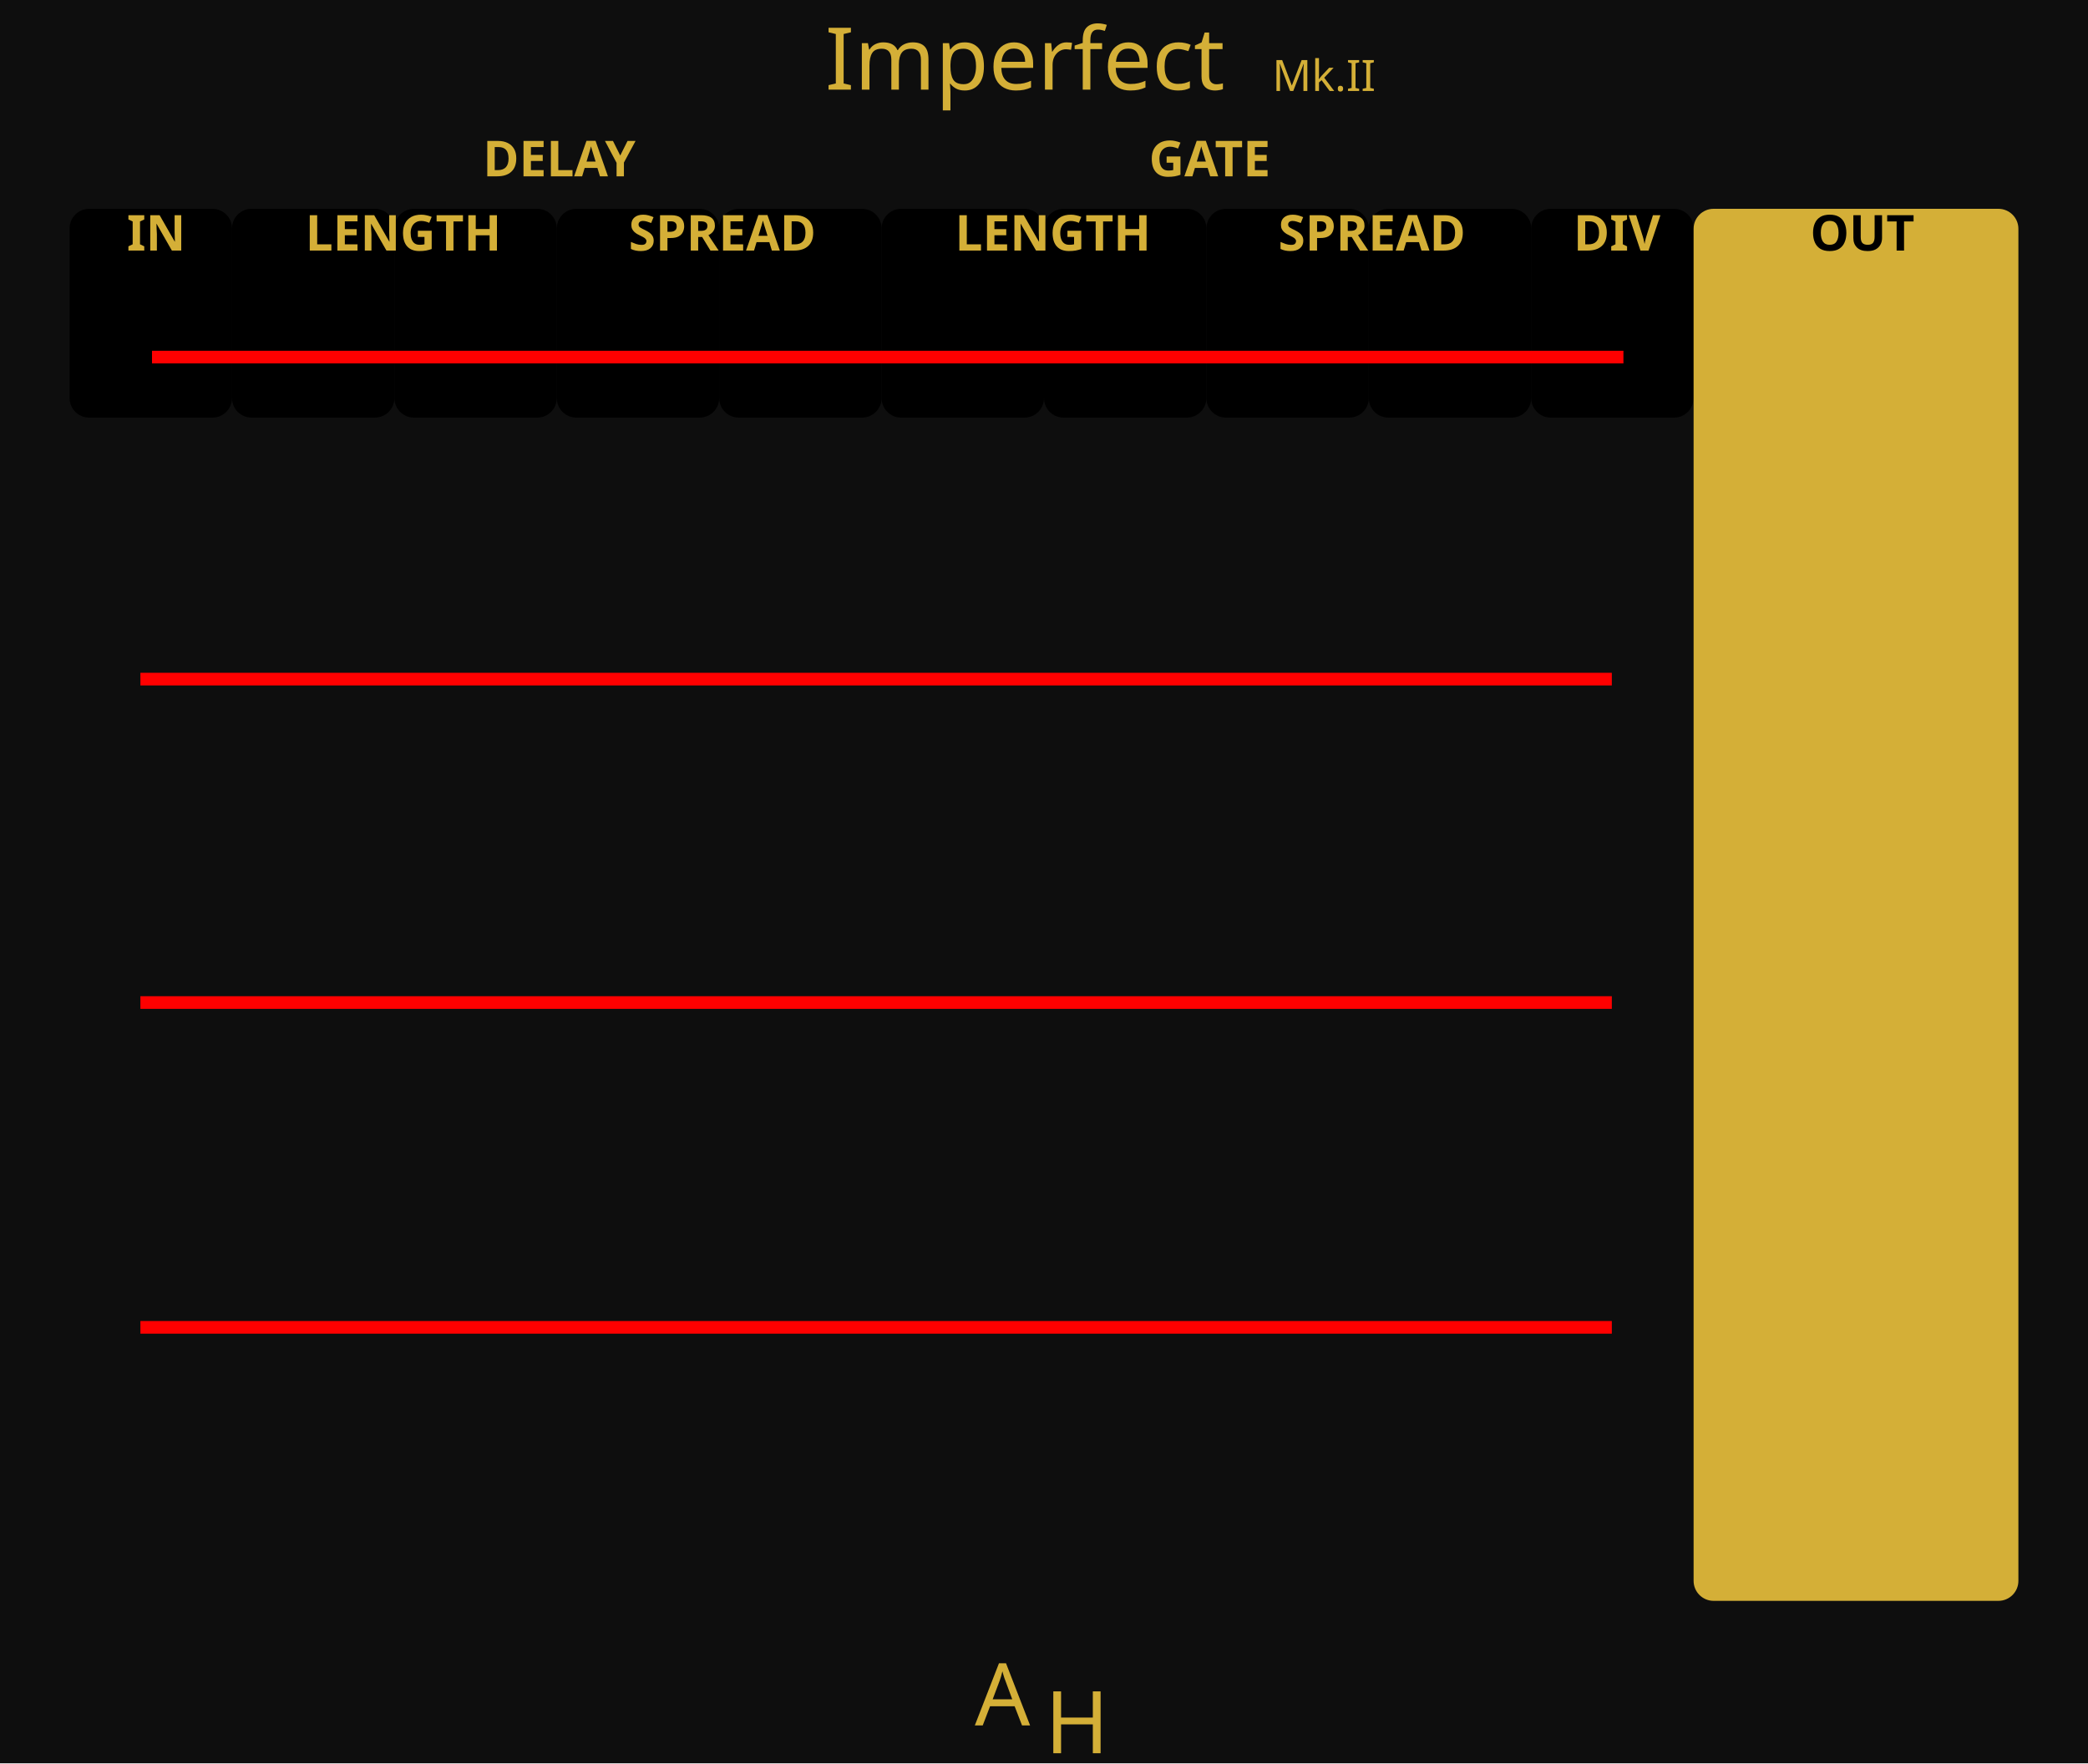
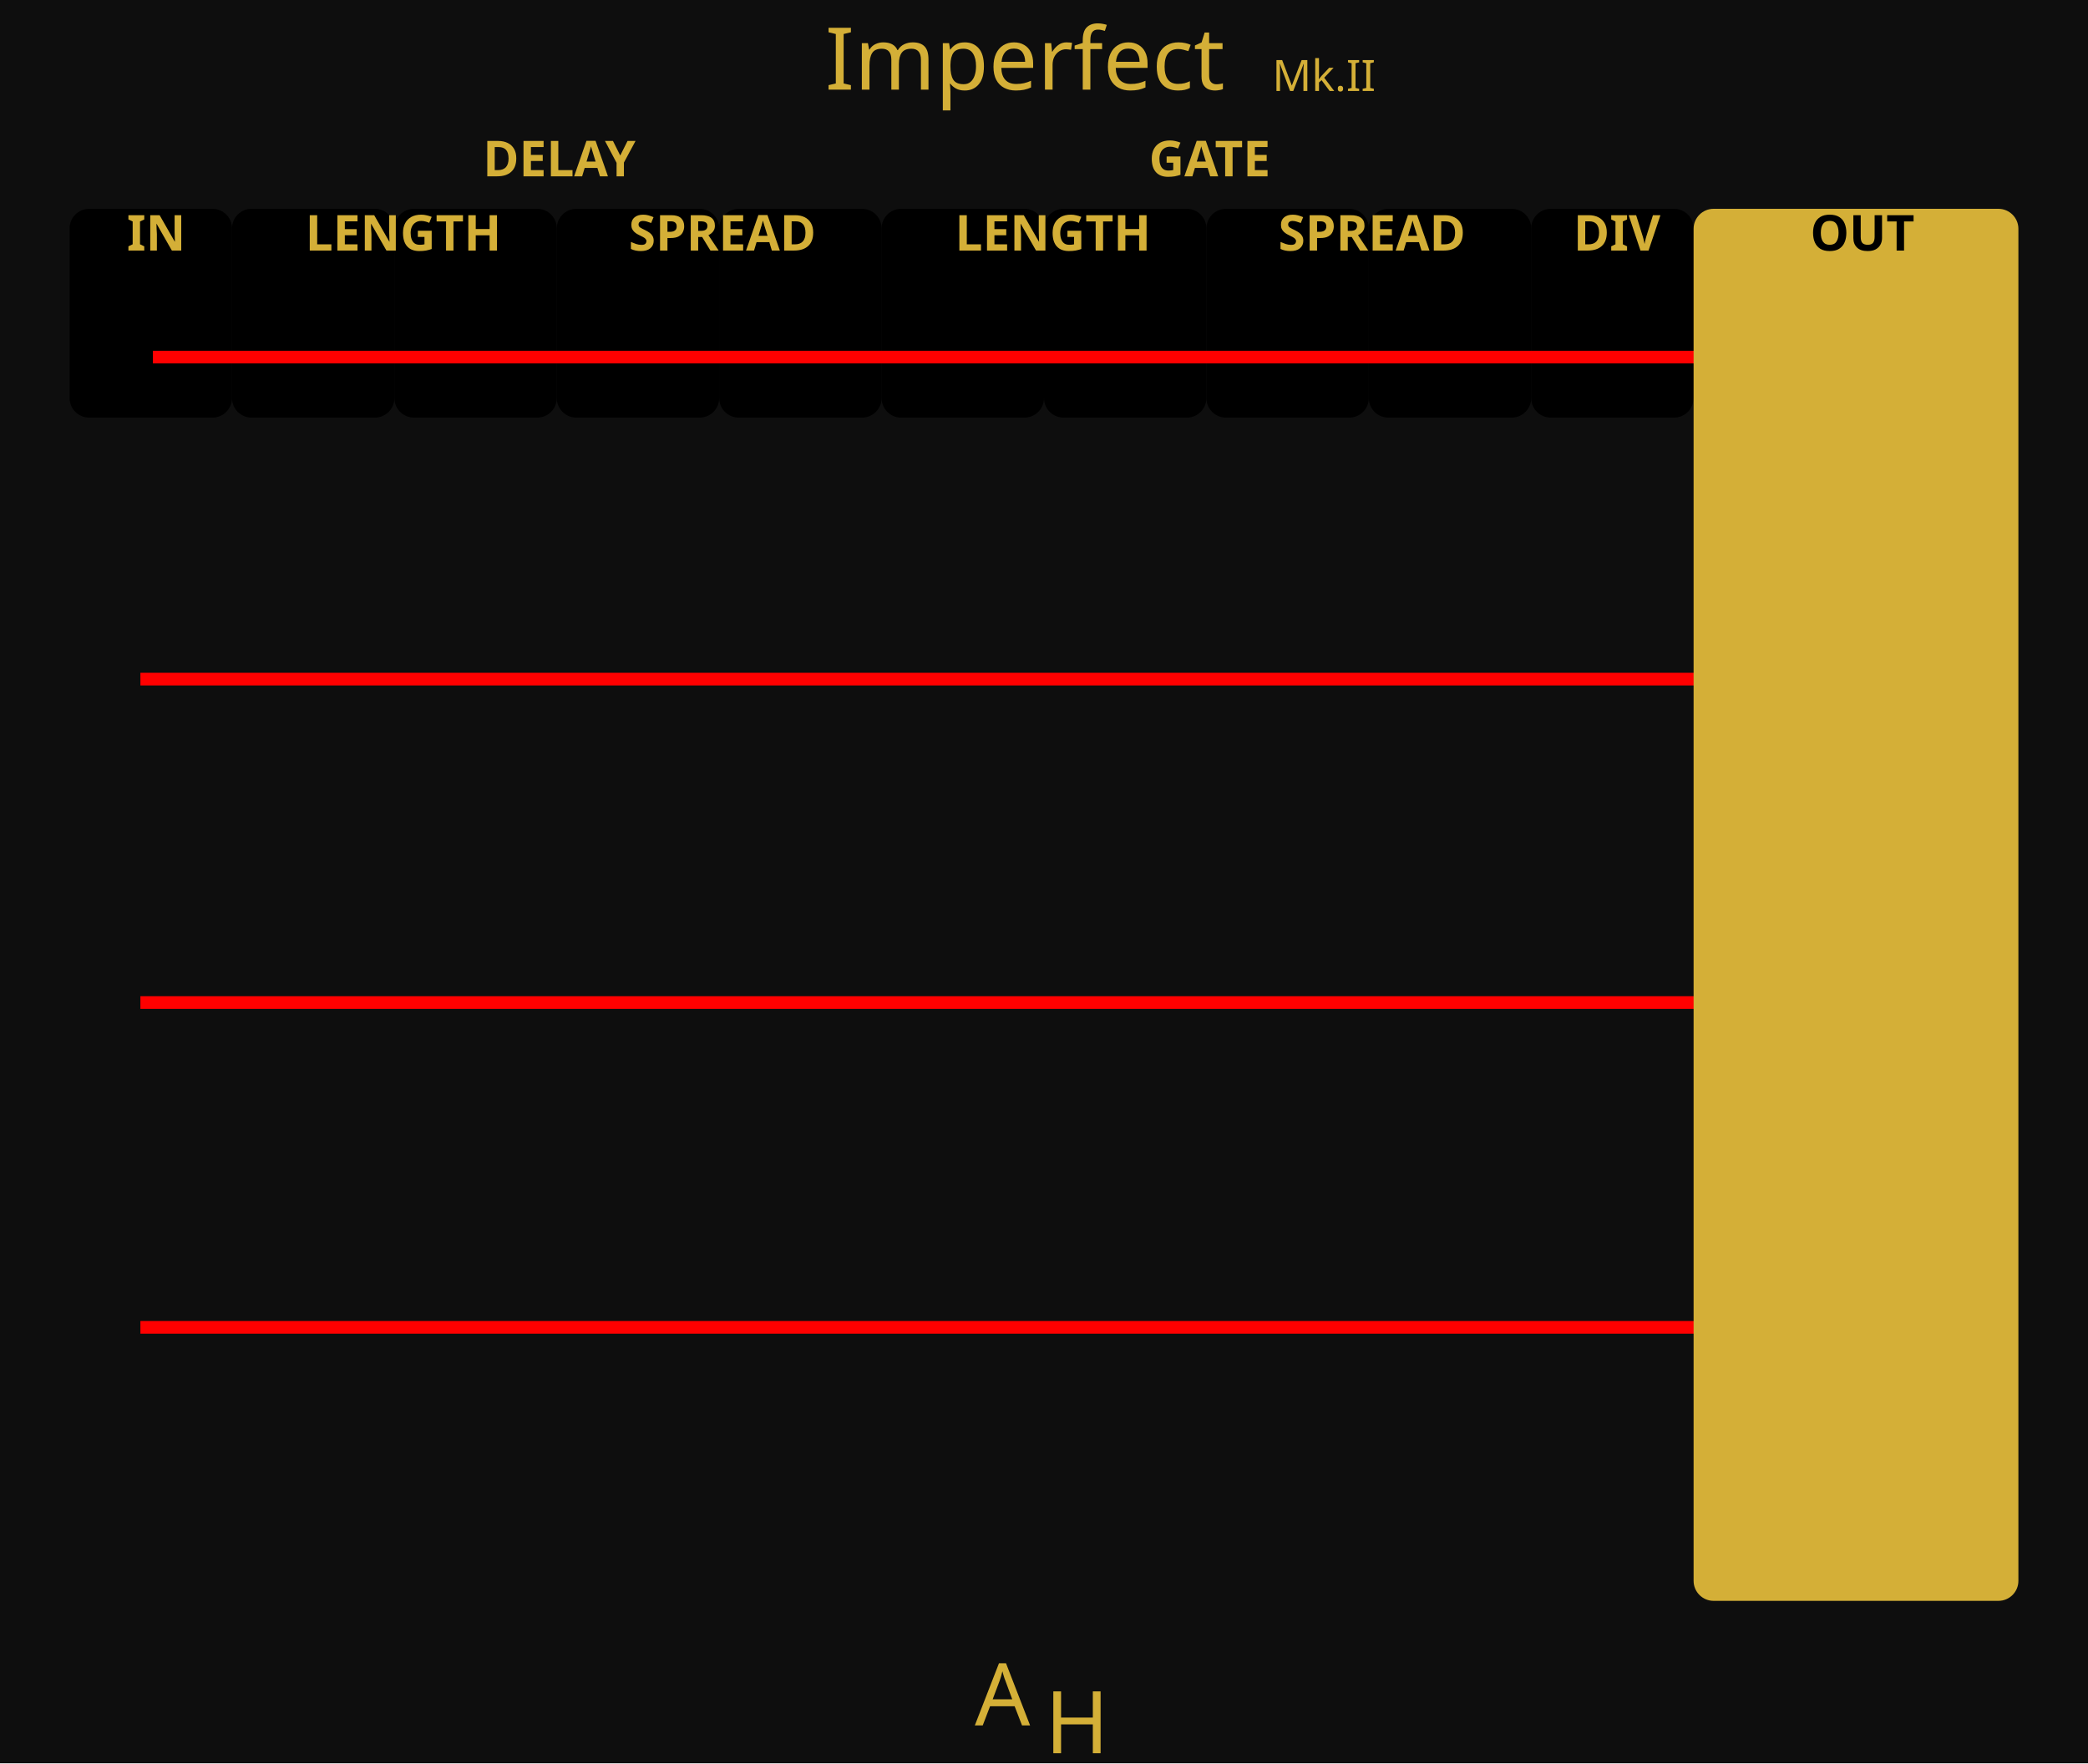
<svg xmlns="http://www.w3.org/2000/svg" xmlns:ns1="http://www.openswatchbook.org/uri/2009/osb" width="450" height="380" id="svg11791" version="1.1">
  <defs id="defs3">
    <marker orient="auto" refY="0" refX="0" id="DotM" style="overflow:visible">
      <path id="path4782" d="m -2.5,-1 c 0,2.76 -2.24,5 -5,5 -2.76,0 -5,-2.24 -5,-5 0,-2.76 2.24,-5 5,-5 2.76,0 5,2.24 5,5 z" style="fill-rule:evenodd;stroke:#000000;stroke-width:1pt" transform="matrix(0.4,0,0,0.4,2.96,0.4)" />
    </marker>
    <marker orient="auto" refY="0" refX="0" id="Arrow1Sstart" style="overflow:visible">
      <path id="path4730" d="M 0,0 5,-5 -12.5,0 5,5 Z" style="fill-rule:evenodd;stroke:#000000;stroke-width:1pt" transform="matrix(0.2,0,0,0.2,1.2,0)" />
    </marker>
    <marker orient="auto" refY="0" refX="0" id="Arrow2Mend" style="overflow:visible">
      <path id="path5158" style="fill-rule:evenodd;stroke-width:0.625;stroke-linejoin:round" d="M 8.719,4.034 -2.207,0.016 8.719,-4.002 c -1.745,2.372 -1.735,5.617 -6e-7,8.035 z" transform="scale(-0.6)" />
    </marker>
    <marker orient="auto" refY="0" refX="0" id="Arrow2Mstart" style="overflow:visible">
      <path id="path5155" style="fill-rule:evenodd;stroke-width:0.625;stroke-linejoin:round" d="M 8.719,4.034 -2.207,0.016 8.719,-4.002 c -1.745,2.372 -1.735,5.617 -6e-7,8.035 z" transform="scale(0.6)" />
    </marker>
    <marker orient="auto" refY="0" refX="0" id="Arrow1Mstart" style="overflow:visible">
      <path id="path6730" d="M 0,0 5,-5 -12.5,0 5,5 Z" style="fill-rule:evenodd;stroke:#000000;stroke-width:1pt" transform="matrix(0.4,0,0,0.4,4,0)" />
    </marker>
    <marker orient="auto" refY="0" refX="0" id="TriangleOutM" style="overflow:visible">
      <path id="path6869" d="M 5.77,0 -2.88,5 V -5 Z" style="fill-rule:evenodd;stroke:#000000;stroke-width:1pt" transform="scale(0.4)" />
    </marker>
    <marker orient="auto" refY="0" refX="0" id="TriangleOutS" style="overflow:visible">
      <path id="path6872" d="M 5.77,0 -2.88,5 V -5 Z" style="fill-rule:evenodd;stroke:#000000;stroke-width:1pt" transform="scale(0.2)" />
    </marker>
    <marker orient="auto" refY="0" refX="0" id="SquareL" style="overflow:visible">
      <path id="path7539" d="M -5,-5 V 5 H 5 V -5 Z" style="fill-rule:evenodd;stroke:#000000;stroke-width:1pt" transform="scale(0.8)" />
    </marker>
    <marker orient="auto" refY="0" refX="0" id="Arrow1Send" style="overflow:visible">
      <path id="path6739" d="M 0,0 5,-5 -12.5,0 5,5 Z" style="fill-rule:evenodd;stroke:#000000;stroke-width:1pt" transform="matrix(-0.2,0,0,-0.2,-1.2,0)" />
    </marker>
    <marker orient="auto" refY="0" refX="0" id="Arrow1Mend" style="overflow:visible">
      <path id="path6733" d="M 0,0 5,-5 -12.5,0 5,5 Z" style="fill-rule:evenodd;stroke:#000000;stroke-width:1pt" transform="matrix(-0.4,0,0,-0.4,-4,0)" />
    </marker>
    <marker orient="auto" refY="0" refX="0" id="Arrow1Lend" style="overflow:visible">
      <path id="path6727" d="M 0,0 5,-5 -12.5,0 5,5 Z" style="fill-rule:evenodd;stroke:#000000;stroke-width:1pt" transform="matrix(-0.8,0,0,-0.8,-10,0)" />
    </marker>
    <filter height="1" width="1" y="0" x="0" id="filter3998" style="color-interpolation-filters:sRGB">
      <feConvolveMatrix order="3 3" kernelMatrix="0 1 0 0 -2 0 0 1 0" in="SourceGraphic" divisor="1" targetX="1" targetY="1" preserveAlpha="true" result="result0" bias="0" id="feConvolveMatrix4000" />
    </filter>
    <filter height="1" width="1" y="0" x="0" id="filter3286" style="color-interpolation-filters:sRGB">
      <feFlood flood-color="rgb(128,128,128)" flood-opacity="0" result="result1" id="feFlood3288" />
      <feBlend result="result2" mode="normal" in2="SourceGraphic" id="feBlend3290" />
      <feComposite k4="0" k3="0" k1="0" result="result3" operator="arithmetic" k2="1" in2="SourceGraphic" id="feComposite3292" />
      <feComposite operator="in" in2="SourceGraphic" id="feComposite3294" />
    </filter>
    <clipPath clipPathUnits="userSpaceOnUse" id="clipPath6603">
      <path d="M 402,402 H 9515 V 13631 H 402 Z" id="path6605" style="clip-rule:evenodd" />
    </clipPath>
    <clipPath clipPathUnits="userSpaceOnUse" id="clipPath6613">
      <path d="M 402,402 H 9515 V 13631 H 402 Z" id="path6615" style="clip-rule:evenodd" />
    </clipPath>
    <clipPath clipPathUnits="userSpaceOnUse" id="clipPath6619">
      <path d="M 614,402 H 9303 V 6057 H 614 Z" id="path6621" style="clip-rule:evenodd" />
    </clipPath>
    <clipPath clipPathUnits="userSpaceOnUse" id="clipPath6290">
      <path d="M 402,402 H 9515 V 13631 H 402 Z" id="path6292" style="clip-rule:evenodd" />
    </clipPath>
    <clipPath clipPathUnits="userSpaceOnUse" id="clipPath6300">
      <path d="M 402,402 H 9515 V 13631 H 402 Z" id="path6302" style="clip-rule:evenodd" />
    </clipPath>
    <clipPath clipPathUnits="userSpaceOnUse" id="clipPath6306">
      <path d="M 614,402 H 9303 V 6655 H 614 Z" id="path6308" style="clip-rule:evenodd" />
    </clipPath>
    <clipPath clipPathUnits="userSpaceOnUse" id="clipPath5977">
      <path d="M 402,402 H 9515 V 13631 H 402 Z" id="path5979" style="clip-rule:evenodd" />
    </clipPath>
    <clipPath clipPathUnits="userSpaceOnUse" id="clipPath5987">
      <path d="M 402,402 H 9515 V 13631 H 402 Z" id="path5989" style="clip-rule:evenodd" />
    </clipPath>
    <clipPath clipPathUnits="userSpaceOnUse" id="clipPath5993">
      <path d="M 614,402 H 9303 V 6645 H 614 Z" id="path5995" style="clip-rule:evenodd" />
    </clipPath>
    <clipPath clipPathUnits="userSpaceOnUse" id="clipPath5664">
      <path d="M 402,402 H 9515 V 13631 H 402 Z" id="path5666" style="clip-rule:evenodd" />
    </clipPath>
    <clipPath clipPathUnits="userSpaceOnUse" id="clipPath5674">
      <path d="M 402,402 H 9515 V 13631 H 402 Z" id="path5676" style="clip-rule:evenodd" />
    </clipPath>
    <clipPath clipPathUnits="userSpaceOnUse" id="clipPath5680">
      <path d="M 614,402 H 9303 V 6655 H 614 Z" id="path5682" style="clip-rule:evenodd" />
    </clipPath>
    <clipPath clipPathUnits="userSpaceOnUse" id="clipPath5363">
      <path d="M 402,402 H 9515 V 13631 H 402 Z" id="path5365" style="clip-rule:evenodd" />
    </clipPath>
    <clipPath clipPathUnits="userSpaceOnUse" id="clipPath5373">
      <path d="M 402,402 H 9515 V 13631 H 402 Z" id="path5375" style="clip-rule:evenodd" />
    </clipPath>
    <clipPath clipPathUnits="userSpaceOnUse" id="clipPath5379">
      <path d="M 614,402 H 9303 V 6051 H 614 Z" id="path5381" style="clip-rule:evenodd" />
    </clipPath>
    <clipPath clipPathUnits="userSpaceOnUse" id="clipPath5062">
      <path d="M 402,402 H 9515 V 13631 H 402 Z" id="path5064" style="clip-rule:evenodd" />
    </clipPath>
    <clipPath clipPathUnits="userSpaceOnUse" id="clipPath5072">
      <path d="M 402,402 H 9515 V 13631 H 402 Z" id="path5074" style="clip-rule:evenodd" />
    </clipPath>
    <clipPath clipPathUnits="userSpaceOnUse" id="clipPath5078">
      <path d="M 614,402 H 9303 V 6051 H 614 Z" id="path5080" style="clip-rule:evenodd" />
    </clipPath>
    <clipPath clipPathUnits="userSpaceOnUse" id="clipPath4761">
      <path d="M 402,402 H 9515 V 13631 H 402 Z" id="path4763" style="clip-rule:evenodd" />
    </clipPath>
    <clipPath clipPathUnits="userSpaceOnUse" id="clipPath4771">
      <path d="M 402,402 H 9515 V 13631 H 402 Z" id="path4773" style="clip-rule:evenodd" />
    </clipPath>
    <clipPath clipPathUnits="userSpaceOnUse" id="clipPath4777">
      <path d="M 614,402 H 9303 V 6051 H 614 Z" id="path4779" style="clip-rule:evenodd" />
    </clipPath>
    <clipPath clipPathUnits="userSpaceOnUse" id="clipPath4159">
      <path d="M 402,402 H 9515 V 13631 H 402 Z" id="path4161" style="clip-rule:evenodd" />
    </clipPath>
    <clipPath clipPathUnits="userSpaceOnUse" id="clipPath4169">
      <path d="M 402,402 H 9515 V 13631 H 402 Z" id="path4171" style="clip-rule:evenodd" />
    </clipPath>
    <clipPath clipPathUnits="userSpaceOnUse" id="clipPath4175">
      <path d="M 614,402 H 9303 V 6051 H 614 Z" id="path4177" style="clip-rule:evenodd" />
    </clipPath>
    <linearGradient ns1:paint="solid" id="linearGradient8170">
      <stop id="stop8172" offset="0" style="stop-color:#000000;stop-opacity:1;" />
    </linearGradient>
    <filter height="1" width="1" y="0" x="0" id="filter3998-0" style="color-interpolation-filters:sRGB">
      <feConvolveMatrix order="3 3" kernelMatrix="0 1 0 0 -2 0 0 1 0" in="SourceGraphic" divisor="1" targetX="1" targetY="1" preserveAlpha="true" result="result0" bias="0" id="feConvolveMatrix4000-2" />
    </filter>
    <filter height="1" width="1" y="0" x="0" id="filter3286-2" style="color-interpolation-filters:sRGB">
      <feFlood flood-color="rgb(128,128,128)" flood-opacity="0" result="result1" id="feFlood3288-2" />
      <feBlend result="result2" mode="normal" in2="SourceGraphic" id="feBlend3290-7" />
      <feComposite k4="0" k3="0" k1="0" result="result3" operator="arithmetic" k2="1" in2="SourceGraphic" id="feComposite3292-9" />
      <feComposite operator="in" in2="SourceGraphic" id="feComposite3294-7" />
    </filter>
    <clipPath clipPathUnits="userSpaceOnUse" id="clipPath6603-6">
      <path d="M 402,402 H 9515 V 13631 H 402 Z" id="path6605-9" style="clip-rule:evenodd" />
    </clipPath>
    <clipPath clipPathUnits="userSpaceOnUse" id="clipPath6613-4">
      <path d="M 402,402 H 9515 V 13631 H 402 Z" id="path6615-8" style="clip-rule:evenodd" />
    </clipPath>
    <clipPath clipPathUnits="userSpaceOnUse" id="clipPath6619-1">
      <path d="M 614,402 H 9303 V 6057 H 614 Z" id="path6621-7" style="clip-rule:evenodd" />
    </clipPath>
    <clipPath clipPathUnits="userSpaceOnUse" id="clipPath6290-7">
      <path d="M 402,402 H 9515 V 13631 H 402 Z" id="path6292-5" style="clip-rule:evenodd" />
    </clipPath>
    <clipPath clipPathUnits="userSpaceOnUse" id="clipPath6300-0">
      <path d="M 402,402 H 9515 V 13631 H 402 Z" id="path6302-9" style="clip-rule:evenodd" />
    </clipPath>
    <clipPath clipPathUnits="userSpaceOnUse" id="clipPath6306-6">
      <path d="M 614,402 H 9303 V 6655 H 614 Z" id="path6308-7" style="clip-rule:evenodd" />
    </clipPath>
    <clipPath clipPathUnits="userSpaceOnUse" id="clipPath5977-5">
      <path d="M 402,402 H 9515 V 13631 H 402 Z" id="path5979-9" style="clip-rule:evenodd" />
    </clipPath>
    <clipPath clipPathUnits="userSpaceOnUse" id="clipPath5987-8">
      <path d="M 402,402 H 9515 V 13631 H 402 Z" id="path5989-4" style="clip-rule:evenodd" />
    </clipPath>
    <clipPath clipPathUnits="userSpaceOnUse" id="clipPath5993-8">
      <path d="M 614,402 H 9303 V 6645 H 614 Z" id="path5995-7" style="clip-rule:evenodd" />
    </clipPath>
    <clipPath clipPathUnits="userSpaceOnUse" id="clipPath5664-9">
      <path d="M 402,402 H 9515 V 13631 H 402 Z" id="path5666-9" style="clip-rule:evenodd" />
    </clipPath>
    <clipPath clipPathUnits="userSpaceOnUse" id="clipPath5674-5">
      <path d="M 402,402 H 9515 V 13631 H 402 Z" id="path5676-5" style="clip-rule:evenodd" />
    </clipPath>
    <clipPath clipPathUnits="userSpaceOnUse" id="clipPath5680-8">
      <path d="M 614,402 H 9303 V 6655 H 614 Z" id="path5682-9" style="clip-rule:evenodd" />
    </clipPath>
    <clipPath clipPathUnits="userSpaceOnUse" id="clipPath5363-3">
      <path d="M 402,402 H 9515 V 13631 H 402 Z" id="path5365-2" style="clip-rule:evenodd" />
    </clipPath>
    <clipPath clipPathUnits="userSpaceOnUse" id="clipPath5373-7">
      <path d="M 402,402 H 9515 V 13631 H 402 Z" id="path5375-5" style="clip-rule:evenodd" />
    </clipPath>
    <clipPath clipPathUnits="userSpaceOnUse" id="clipPath5379-4">
      <path d="M 614,402 H 9303 V 6051 H 614 Z" id="path5381-8" style="clip-rule:evenodd" />
    </clipPath>
    <clipPath clipPathUnits="userSpaceOnUse" id="clipPath5062-2">
      <path d="M 402,402 H 9515 V 13631 H 402 Z" id="path5064-2" style="clip-rule:evenodd" />
    </clipPath>
    <clipPath clipPathUnits="userSpaceOnUse" id="clipPath5072-4">
      <path d="M 402,402 H 9515 V 13631 H 402 Z" id="path5074-9" style="clip-rule:evenodd" />
    </clipPath>
    <clipPath clipPathUnits="userSpaceOnUse" id="clipPath5078-8">
      <path d="M 614,402 H 9303 V 6051 H 614 Z" id="path5080-7" style="clip-rule:evenodd" />
    </clipPath>
    <clipPath clipPathUnits="userSpaceOnUse" id="clipPath4761-5">
      <path d="M 402,402 H 9515 V 13631 H 402 Z" id="path4763-2" style="clip-rule:evenodd" />
    </clipPath>
    <clipPath clipPathUnits="userSpaceOnUse" id="clipPath4771-1">
      <path d="M 402,402 H 9515 V 13631 H 402 Z" id="path4773-7" style="clip-rule:evenodd" />
    </clipPath>
    <clipPath clipPathUnits="userSpaceOnUse" id="clipPath4777-0">
      <path d="M 614,402 H 9303 V 6051 H 614 Z" id="path4779-9" style="clip-rule:evenodd" />
    </clipPath>
    <clipPath clipPathUnits="userSpaceOnUse" id="clipPath4159-1">
      <path d="M 402,402 H 9515 V 13631 H 402 Z" id="path4161-2" style="clip-rule:evenodd" />
    </clipPath>
    <clipPath clipPathUnits="userSpaceOnUse" id="clipPath4169-5">
      <path d="M 402,402 H 9515 V 13631 H 402 Z" id="path4171-5" style="clip-rule:evenodd" />
    </clipPath>
    <clipPath clipPathUnits="userSpaceOnUse" id="clipPath4175-8">
      <path d="M 614,402 H 9303 V 6051 H 614 Z" id="path4177-8" style="clip-rule:evenodd" />
    </clipPath>
    <linearGradient ns1:paint="solid" id="linearGradient8170-5">
      <stop id="stop8172-0" offset="0" style="stop-color:#000000;stop-opacity:1;" />
    </linearGradient>
    <clipPath id="clip89">
      <rect id="rect4864" height="19" width="18" x="0" y="0" />
    </clipPath>
    <clipPath id="clip90">
      <path id="path4861" d="m 0.898,0.129 h 16.25 v 17.883 h -16.25 z m 0,0" />
    </clipPath>
    <mask id="mask44">
      <g transform="matrix(0.2645833,0,0,0.2645833,89.35879,128.5777)" id="g4858" style="filter:url(#alpha)">
        <rect id="rect4856" style="fill:#000000;fill-opacity:0.15;stroke:none" height="3351.5" width="3052.87" y="0" x="0" />
      </g>
    </mask>
    <filter height="1" width="1" y="0" x="0" filterUnits="objectBoundingBox" id="alpha">
      <feColorMatrix id="feColorMatrix4149" values="0 0 0 0 1 0 0 0 0 1 0 0 0 0 1 0 0 0 1 0" in="SourceGraphic" type="matrix" />
    </filter>
    <clipPath id="clipPath17821">
      <rect id="rect17819" height="19" width="18" x="0" y="0" />
    </clipPath>
    <clipPath id="clipPath17825">
      <path id="path17823" d="m 0.898,0.129 h 16.25 v 17.883 h -16.25 z m 0,0" />
    </clipPath>
    <clipPath id="clip87">
      <rect id="rect4848" height="26" width="24" x="0" y="0" />
    </clipPath>
    <clipPath id="clip88">
      <path id="path4845" d="m 0.684,0.922 h 22.68 v 24.938 H 0.684 Z m 0,0" />
    </clipPath>
    <mask id="mask43">
      <g transform="matrix(0.2645833,0,0,0.2645833,89.35879,128.5777)" id="g4842" style="filter:url(#alpha)">
        <rect id="rect4840" style="fill:#000000;fill-opacity:0.15;stroke:none" height="3351.5" width="3052.87" y="0" x="0" />
      </g>
    </mask>
    <filter height="1" width="1" y="0" x="0" filterUnits="objectBoundingBox" id="filter17836">
      <feColorMatrix id="feColorMatrix17834" values="0 0 0 0 1 0 0 0 0 1 0 0 0 0 1 0 0 0 1 0" in="SourceGraphic" type="matrix" />
    </filter>
    <clipPath id="clipPath17840">
      <rect id="rect17838" height="26" width="24" x="0" y="0" />
    </clipPath>
    <clipPath id="clipPath17844">
      <path id="path17842" d="m 0.684,0.922 h 22.68 v 24.938 H 0.684 Z m 0,0" />
    </clipPath>
  </defs>
  <g id="layer2" style="display:inline" transform="translate(0.01175524,-74.38676)">
    <rect style="opacity:0.94;fill:#000000;fill-opacity:1;stroke-width:22.196" id="rect7953" width="450" height="380" x="-0.012" y="74.387" ry="0" />
    <g style="font-style:normal;font-variant:normal;font-weight:bold;font-stretch:condensed;font-size:24px;line-height:125%;font-family:Miso;-inkscape-font-specification:'Miso Bold Condensed';letter-spacing:-0.06px;word-spacing:0px;fill:#000000;fill-opacity:1;stroke:none" id="text4395" transform="matrix(0.8346288,0,0,0.8346288,-0.00194398,75.14247)" />
    <g transform="matrix(0.8346288,0,0,0.8346288,-0.00194398,76.32542)" style="font-style:normal;font-variant:normal;font-weight:normal;font-stretch:normal;font-size:16px;line-height:125%;font-family:Nasalization;-inkscape-font-specification:Nasalization;letter-spacing:0px;word-spacing:0px;fill:#000000;fill-opacity:1;stroke:none" id="text20106" />
    <g style="font-style:normal;font-variant:normal;font-weight:bold;font-stretch:condensed;font-size:14px;line-height:125%;font-family:Miso;-inkscape-font-specification:'Miso Bold Condensed';letter-spacing:-0.06px;word-spacing:0px;fill:#000000;fill-opacity:1;stroke:none" id="flowRoot7367" transform="matrix(0.8346288,0,0,0.8346288,-0.00194398,75.14247)" />
    <g transform="matrix(0.8346288,0,0,0.8346288,-0.00194398,76.32542)" style="font-style:normal;font-variant:normal;font-weight:bold;font-stretch:condensed;font-size:14px;line-height:125%;font-family:Miso;-inkscape-font-specification:'Miso Bold Condensed';letter-spacing:0px;word-spacing:0px;fill:#000000;fill-opacity:1;stroke:none" id="text10240" />
    <g style="display:inline;fill:#ffffff;fill-opacity:1" transform="matrix(0.8346288,0,0,0.8346288,-34.48847,235.1078)" id="g4020" />
    <text id="text7961" y="93.702" x="177.807" style="font-style:normal;font-weight:normal;font-size:40px;line-height:1.25;font-family:sans-serif;letter-spacing:0px;word-spacing:0px;fill:#d4af37;fill-opacity:1;stroke:none" xml:space="preserve">
      <tspan style="font-style:normal;font-variant:normal;font-weight:normal;font-stretch:normal;font-size:18.667px;font-family:'Cooper Black';-inkscape-font-specification:'Cooper Black, Normal';font-variant-ligatures:normal;font-variant-caps:normal;font-variant-numeric:normal;font-feature-settings:normal;text-align:start;writing-mode:lr-tb;text-anchor:start;fill:#d4af37;fill-opacity:1" y="93.702" x="177.807" id="tspan7959">Imperfect</tspan>
    </text>
    <text xml:space="preserve" style="font-style:normal;font-weight:normal;font-size:40px;line-height:1.25;font-family:sans-serif;letter-spacing:0px;word-spacing:0px;fill:#000000;fill-opacity:1;stroke:none" x="112.307" y="441.102" id="text6045">
      <tspan id="tspan6043" x="112.307" y="476.492" />
    </text>
    <g id="g6059" transform="translate(104.1167,1.500498)">
      <text id="text6049" y="444.725" x="105.966" style="font-style:normal;font-weight:normal;font-size:40px;line-height:1.25;font-family:sans-serif;letter-spacing:0px;word-spacing:0px;fill:#000000;fill-opacity:1;stroke:none" xml:space="preserve">
        <tspan style="font-style:normal;font-variant:normal;font-weight:normal;font-stretch:normal;font-size:18.667px;font-family:'Cooper Black';-inkscape-font-specification:'Cooper Black, Normal';font-variant-ligatures:normal;font-variant-caps:normal;font-variant-numeric:normal;font-feature-settings:normal;text-align:start;writing-mode:lr-tb;text-anchor:start;fill:#d4af37;fill-opacity:1" y="444.725" x="105.966" id="tspan6047">A</tspan>
      </text>
      <text xml:space="preserve" style="font-style:normal;font-weight:normal;font-size:40px;line-height:1.25;font-family:sans-serif;letter-spacing:0px;word-spacing:0px;fill:#000000;fill-opacity:1;stroke:none" x="121.066" y="450.725" id="text6053">
        <tspan id="tspan6051" x="121.066" y="450.725" style="font-style:normal;font-variant:normal;font-weight:normal;font-stretch:normal;font-size:18.667px;font-family:'Cooper Black';-inkscape-font-specification:'Cooper Black, Normal';font-variant-ligatures:normal;font-variant-caps:normal;font-variant-numeric:normal;font-feature-settings:normal;text-align:start;writing-mode:lr-tb;text-anchor:start;fill:#d4af37;fill-opacity:1">H</tspan>
      </text>
    </g>
    <flowRoot xml:space="preserve" id="flowRoot3678" style="font-style:normal;font-variant:normal;font-weight:normal;font-stretch:normal;font-size:40px;line-height:1.25;font-family:Eurostile;-inkscape-font-specification:Eurostile;letter-spacing:0px;word-spacing:0px;fill:#000000;fill-opacity:1;stroke:none">
      <flowRegion id="flowRegion3680">
        <rect id="rect3682" width="372.63" height="93.751" x="-29.075" y="292.183" />
      </flowRegion>
      <flowPara id="flowPara3684" />
    </flowRoot>
    <rect style="display:inline;fill:#000000;fill-opacity:1;stroke-width:0.785" id="rect2684" width="35" height="45" x="14.988" y="-164.387" ry="4.219" transform="scale(1,-1)" />
    <g id="g1770">
      <rect style="display:inline;fill:#000000;fill-opacity:1;stroke-width:0.785" id="rect46720" width="35" height="45" x="49.988" y="-164.387" ry="4.219" transform="scale(1,-1)" />
      <rect style="display:inline;fill:#000000;fill-opacity:1;stroke-width:0.785" id="rect4859" width="35" height="45" x="84.988" y="-164.387" ry="4.219" transform="scale(1,-1)" />
    </g>
    <g id="g1774">
      <rect style="display:inline;fill:#000000;fill-opacity:1;stroke-width:0.785" id="rect46732" width="35" height="45" x="119.988" y="-164.387" ry="4.219" transform="scale(1,-1)" />
      <rect transform="scale(1,-1)" ry="4.219" y="-164.387" x="154.988" height="45" width="35" id="rect46738" style="display:inline;fill:#000000;fill-opacity:1;stroke-width:0.785" />
    </g>
    <rect style="display:inline;fill:#000000;fill-opacity:1;stroke-width:0.785" id="rect46778" width="35" height="45" x="329.988" y="-164.387" ry="4.219" transform="scale(1,-1)" />
    <text xml:space="preserve" style="font-style:normal;font-weight:normal;font-size:39.768px;line-height:1.25;font-family:sans-serif;letter-spacing:0px;word-spacing:0px;display:inline;fill:#d4af37;fill-opacity:1;stroke:none;stroke-width:0.994" x="341.061" y="127.643" id="text46782" transform="scale(0.994209,1.005825)">
      <tspan x="341.061" y="127.643" style="font-style:normal;font-variant:normal;font-weight:bold;font-stretch:normal;font-size:10.605px;font-family:Eurostile;-inkscape-font-specification:'Eurostile, Bold';font-variant-ligatures:normal;font-variant-caps:normal;font-variant-numeric:normal;font-feature-settings:normal;text-align:start;writing-mode:lr-tb;text-anchor:start;fill:#d4af37;fill-opacity:1;stroke-width:0.994" id="tspan19599">DIV</tspan>
    </text>
-     <rect transform="scale(1,-1)" ry="4.315" y="-419.387" x="364.988" height="300" width="70" id="rect55535" style="display:inline;fill:#d4af37;fill-opacity:1;stroke-width:2.867" />
    <text transform="scale(0.994209,1.005825)" id="text19589" y="366.253" x="232.178" style="font-style:normal;font-weight:normal;font-size:39.768px;line-height:1.25;font-family:sans-serif;letter-spacing:0px;word-spacing:0px;display:inline;fill:#d4af37;fill-opacity:1;stroke:none;stroke-width:0.994" xml:space="preserve">
      <tspan style="font-style:normal;font-variant:normal;font-weight:bold;font-stretch:normal;font-size:10.605px;font-family:Eurostile;-inkscape-font-specification:'Eurostile, Bold';font-variant-ligatures:normal;font-variant-caps:normal;font-variant-numeric:normal;font-feature-settings:normal;text-align:start;writing-mode:lr-tb;text-anchor:start;fill:#d4af37;fill-opacity:1;stroke-width:0.994" y="401.439" x="232.178" id="tspan19587" />
-     </text>
-     <text xml:space="preserve" style="font-style:normal;font-weight:normal;font-size:39.768px;line-height:1.25;font-family:sans-serif;letter-spacing:0px;word-spacing:0px;display:inline;fill:#000000;fill-opacity:1;stroke:none;stroke-width:0.994" x="392.399" y="127.643" id="text19593" transform="scale(0.994209,1.005825)">
-       <tspan id="tspan19591" x="392.399" y="127.643" style="font-style:normal;font-variant:normal;font-weight:bold;font-stretch:normal;font-size:10.605px;font-family:Eurostile;-inkscape-font-specification:'Eurostile, Bold';font-variant-ligatures:normal;font-variant-caps:normal;font-variant-numeric:normal;font-feature-settings:normal;text-align:start;writing-mode:lr-tb;text-anchor:start;fill:#000000;fill-opacity:1;stroke-width:0.994">OUT</tspan>
    </text>
    <text transform="scale(0.994209,1.005825)" id="text19597" y="366.253" x="268.388" style="font-style:normal;font-weight:normal;font-size:39.768px;line-height:1.25;font-family:sans-serif;letter-spacing:0px;word-spacing:0px;display:inline;fill:#d4af37;fill-opacity:1;stroke:none;stroke-width:0.994" xml:space="preserve">
      <tspan style="font-style:normal;font-variant:normal;font-weight:bold;font-stretch:normal;font-size:10.605px;font-family:Eurostile;-inkscape-font-specification:'Eurostile, Bold';font-variant-ligatures:normal;font-variant-caps:normal;font-variant-numeric:normal;font-feature-settings:normal;text-align:start;writing-mode:lr-tb;text-anchor:start;fill:#d4af37;fill-opacity:1;stroke-width:0.994" y="401.439" x="268.388" id="tspan19595" />
    </text>
    <text xml:space="preserve" style="font-style:normal;font-weight:normal;font-size:39.768px;line-height:1.25;font-family:sans-serif;letter-spacing:0px;word-spacing:0px;display:inline;fill:#d4af37;fill-opacity:1;stroke:none;stroke-width:0.994" x="104.668" y="111.736" id="text19605" transform="scale(0.994209,1.005825)">
      <tspan id="tspan19603" x="104.668" y="111.736" style="font-style:normal;font-variant:normal;font-weight:bold;font-stretch:normal;font-size:10.605px;font-family:Eurostile;-inkscape-font-specification:'Eurostile, Bold';font-variant-ligatures:normal;font-variant-caps:normal;font-variant-numeric:normal;font-feature-settings:normal;text-align:start;writing-mode:lr-tb;text-anchor:start;fill:#d4af37;fill-opacity:1;stroke-width:0.994">DELAY</tspan>
    </text>
    <text transform="scale(0.994209,1.005825)" id="text19609" y="111.736" x="249.049" style="font-style:normal;font-weight:normal;font-size:39.768px;line-height:1.25;font-family:sans-serif;letter-spacing:0px;word-spacing:0px;display:inline;fill:#d4af37;fill-opacity:1;stroke:none;stroke-width:0.994" xml:space="preserve">
      <tspan style="font-style:normal;font-variant:normal;font-weight:bold;font-stretch:normal;font-size:10.605px;font-family:Eurostile;-inkscape-font-specification:'Eurostile, Bold';font-variant-ligatures:normal;font-variant-caps:normal;font-variant-numeric:normal;font-feature-settings:normal;text-align:start;writing-mode:lr-tb;text-anchor:start;fill:#d4af37;fill-opacity:1;stroke-width:0.994" y="111.736" x="249.049" id="tspan19607">GATE</tspan>
    </text>
    <text xml:space="preserve" style="font-style:normal;font-weight:normal;font-size:40px;line-height:1.25;font-family:sans-serif;letter-spacing:0px;word-spacing:0px;display:inline;fill:#d4af37;fill-opacity:1;stroke:none" x="274.179" y="93.997" id="text1691">
      <tspan id="tspan1689" x="274.179" y="93.997" style="font-style:normal;font-variant:normal;font-weight:normal;font-stretch:normal;font-size:9.333px;font-family:Eurostile;-inkscape-font-specification:'Eurostile, Normal';font-variant-ligatures:normal;font-variant-caps:normal;font-variant-numeric:normal;font-feature-settings:normal;text-align:start;writing-mode:lr-tb;text-anchor:start;fill:#d4af37;fill-opacity:1">Mk.II</tspan>
    </text>
    <g id="g1810">
      <g transform="translate(140)" id="g1780">
        <rect style="display:inline;fill:#000000;fill-opacity:1;stroke-width:0.785" id="rect1776" width="35" height="45" x="49.988" y="-164.387" ry="4.219" transform="scale(1,-1)" />
        <rect style="display:inline;fill:#000000;fill-opacity:1;stroke-width:0.785" id="rect1778" width="35" height="45" x="84.988" y="-164.387" ry="4.219" transform="scale(1,-1)" />
      </g>
      <g transform="translate(140)" id="g1790">
        <rect style="display:inline;fill:#000000;fill-opacity:1;stroke-width:0.785" id="rect1786" width="35" height="45" x="119.988" y="-164.387" ry="4.219" transform="scale(1,-1)" />
        <rect transform="scale(1,-1)" ry="4.219" y="-164.387" x="154.988" height="45" width="35" id="rect1788" style="display:inline;fill:#000000;fill-opacity:1;stroke-width:0.785" />
      </g>
    </g>
+     <path style="display:inline;opacity:1;fill:#ff0000;fill-opacity:1;stroke:none;stroke-width:2.456;stroke-linejoin:round;stroke-miterlimit:4;stroke-dasharray:none;stroke-opacity:1" d="M 32.941,152.707 H 374.685 v -2.728 H 32.941 Z" id="rect11942" />
    <text transform="scale(0.994209,1.005825)" id="text1794" y="127.643" x="277.086" style="font-style:normal;font-weight:normal;font-size:39.768px;line-height:1.25;font-family:sans-serif;letter-spacing:0px;word-spacing:0px;display:inline;fill:#d4af37;fill-opacity:1;stroke:none;stroke-width:0.994" xml:space="preserve">
      <tspan style="font-style:normal;font-variant:normal;font-weight:bold;font-stretch:normal;font-size:10.605px;font-family:Eurostile;-inkscape-font-specification:'Eurostile, Bold';font-variant-ligatures:normal;font-variant-caps:normal;font-variant-numeric:normal;font-feature-settings:normal;text-align:start;writing-mode:lr-tb;text-anchor:start;fill:#d4af37;fill-opacity:1;stroke-width:0.994" y="127.643" x="277.086" id="tspan1792">SPREAD</tspan>
    </text>
    <text xml:space="preserve" style="font-style:normal;font-weight:normal;font-size:39.768px;line-height:1.25;font-family:sans-serif;letter-spacing:0px;word-spacing:0px;display:inline;fill:#d4af37;fill-opacity:1;stroke:none;stroke-width:0.994" x="136.271" y="127.643" id="text46742" transform="scale(0.994209,1.005825)">
      <tspan id="tspan46740" x="136.271" y="127.643" style="font-style:normal;font-variant:normal;font-weight:bold;font-stretch:normal;font-size:10.605px;font-family:Eurostile;-inkscape-font-specification:'Eurostile, Bold';font-variant-ligatures:normal;font-variant-caps:normal;font-variant-numeric:normal;font-feature-settings:normal;text-align:start;writing-mode:lr-tb;text-anchor:start;fill:#d4af37;fill-opacity:1;stroke-width:0.994">SPREAD</tspan>
    </text>
    <text transform="scale(0.994209,1.005825)" id="text1784" y="127.643" x="207" style="font-style:normal;font-weight:normal;font-size:39.768px;line-height:1.25;font-family:sans-serif;letter-spacing:0px;word-spacing:0px;display:inline;fill:#d4af37;fill-opacity:1;stroke:none;stroke-width:0.994" xml:space="preserve">
      <tspan style="font-style:normal;font-variant:normal;font-weight:bold;font-stretch:normal;font-size:10.605px;font-family:Eurostile;-inkscape-font-specification:'Eurostile, Bold';font-variant-ligatures:normal;font-variant-caps:normal;font-variant-numeric:normal;font-feature-settings:normal;text-align:start;writing-mode:lr-tb;text-anchor:start;fill:#d4af37;fill-opacity:1;stroke-width:0.994" y="127.643" x="207" id="tspan1782">LENGTH</tspan>
    </text>
    <text xml:space="preserve" style="font-style:normal;font-weight:normal;font-size:39.768px;line-height:1.25;font-family:sans-serif;letter-spacing:0px;word-spacing:0px;display:inline;fill:#d4af37;fill-opacity:1;stroke:none;stroke-width:0.994" x="27.481" y="127.643" id="text2688" transform="scale(0.994209,1.005825)">
      <tspan x="27.481" y="127.643" style="font-style:normal;font-variant:normal;font-weight:bold;font-stretch:normal;font-size:10.605px;font-family:Eurostile;-inkscape-font-specification:'Eurostile, Bold';font-variant-ligatures:normal;font-variant-caps:normal;font-variant-numeric:normal;font-feature-settings:normal;text-align:start;writing-mode:lr-tb;text-anchor:start;fill:#d4af37;fill-opacity:1;stroke-width:0.994" id="tspan46744">IN</tspan>
    </text>
    <text xml:space="preserve" style="font-style:normal;font-weight:normal;font-size:39.768px;line-height:1.25;font-family:sans-serif;letter-spacing:0px;word-spacing:0px;display:inline;fill:#d4af37;fill-opacity:1;stroke:none;stroke-width:0.994" x="66.184" y="127.643" id="text46730" transform="scale(0.994209,1.005825)">
      <tspan id="tspan46728" x="66.184" y="127.643" style="font-style:normal;font-variant:normal;font-weight:bold;font-stretch:normal;font-size:10.605px;font-family:Eurostile;-inkscape-font-specification:'Eurostile, Bold';font-variant-ligatures:normal;font-variant-caps:normal;font-variant-numeric:normal;font-feature-settings:normal;text-align:start;writing-mode:lr-tb;text-anchor:start;fill:#d4af37;fill-opacity:1;stroke-width:0.994">LENGTH</tspan>
    </text>
-     <g transform="translate(-3.4224e-4,1.5e-5)" style="display:inline" id="g4382">
-       <path id="rect11942" d="M 32.747,152.707 H 349.865 v -2.728 H 32.747 Z" style="display:inline;opacity:1;fill:#ff0000;fill-opacity:1;stroke:none;stroke-width:2.365;stroke-linejoin:round;stroke-miterlimit:4;stroke-dasharray:none;stroke-opacity:1" />
-       <path style="display:inline;opacity:1;fill:#ff0000;fill-opacity:1;stroke:none;stroke-width:2.365;stroke-linejoin:round;stroke-miterlimit:4;stroke-dasharray:none;stroke-opacity:1" d="M 30.248,222.107 H 347.365 v -2.728 H 30.248 Z" id="path3821" />
-       <path id="path3823" d="M 30.248,291.807 H 347.365 v -2.728 H 30.248 Z" style="display:inline;opacity:1;fill:#ff0000;fill-opacity:1;stroke:none;stroke-width:2.365;stroke-linejoin:round;stroke-miterlimit:4;stroke-dasharray:none;stroke-opacity:1" />
-       <path id="path3827" d="M 30.248,361.807 H 347.365 v -2.728 H 30.248 Z" style="display:inline;opacity:1;fill:#ff0000;fill-opacity:1;stroke:none;stroke-width:2.365;stroke-linejoin:round;stroke-miterlimit:4;stroke-dasharray:none;stroke-opacity:1" />
-     </g>
+     <path id="path3821" d="M 30.247,222.107 H 371.992 v -2.728 H 30.247 Z" style="display:inline;opacity:1;fill:#ff0000;fill-opacity:1;stroke:none;stroke-width:2.456;stroke-linejoin:round;stroke-miterlimit:4;stroke-dasharray:none;stroke-opacity:1" />
+     <path style="display:inline;opacity:1;fill:#ff0000;fill-opacity:1;stroke:none;stroke-width:2.456;stroke-linejoin:round;stroke-miterlimit:4;stroke-dasharray:none;stroke-opacity:1" d="M 30.247,291.807 H 371.992 v -2.728 H 30.247 Z" id="path3823" />
+     <path style="display:inline;opacity:1;fill:#ff0000;fill-opacity:1;stroke:none;stroke-width:2.456;stroke-linejoin:round;stroke-miterlimit:4;stroke-dasharray:none;stroke-opacity:1" d="M 30.247,361.807 H 371.992 v -2.728 H 30.247 Z" id="path3827" />
+     <rect transform="scale(1,-1)" ry="4.315" y="-419.387" x="364.988" height="300" width="70" id="rect55535" style="display:inline;fill:#d4af37;fill-opacity:1;stroke-width:2.867" />
+     <text xml:space="preserve" style="font-style:normal;font-weight:normal;font-size:39.768px;line-height:1.25;font-family:sans-serif;letter-spacing:0px;word-spacing:0px;display:inline;fill:#000000;fill-opacity:1;stroke:none;stroke-width:0.994" x="392.399" y="127.643" id="text19593" transform="scale(0.994209,1.005825)">
+       <tspan id="tspan19591" x="392.399" y="127.643" style="font-style:normal;font-variant:normal;font-weight:bold;font-stretch:normal;font-size:10.605px;font-family:Eurostile;-inkscape-font-specification:'Eurostile, Bold';font-variant-ligatures:normal;font-variant-caps:normal;font-variant-numeric:normal;font-feature-settings:normal;text-align:start;writing-mode:lr-tb;text-anchor:start;fill:#000000;fill-opacity:1;stroke-width:0.994">OUT</tspan>
+     </text>
  </g>
</svg>
